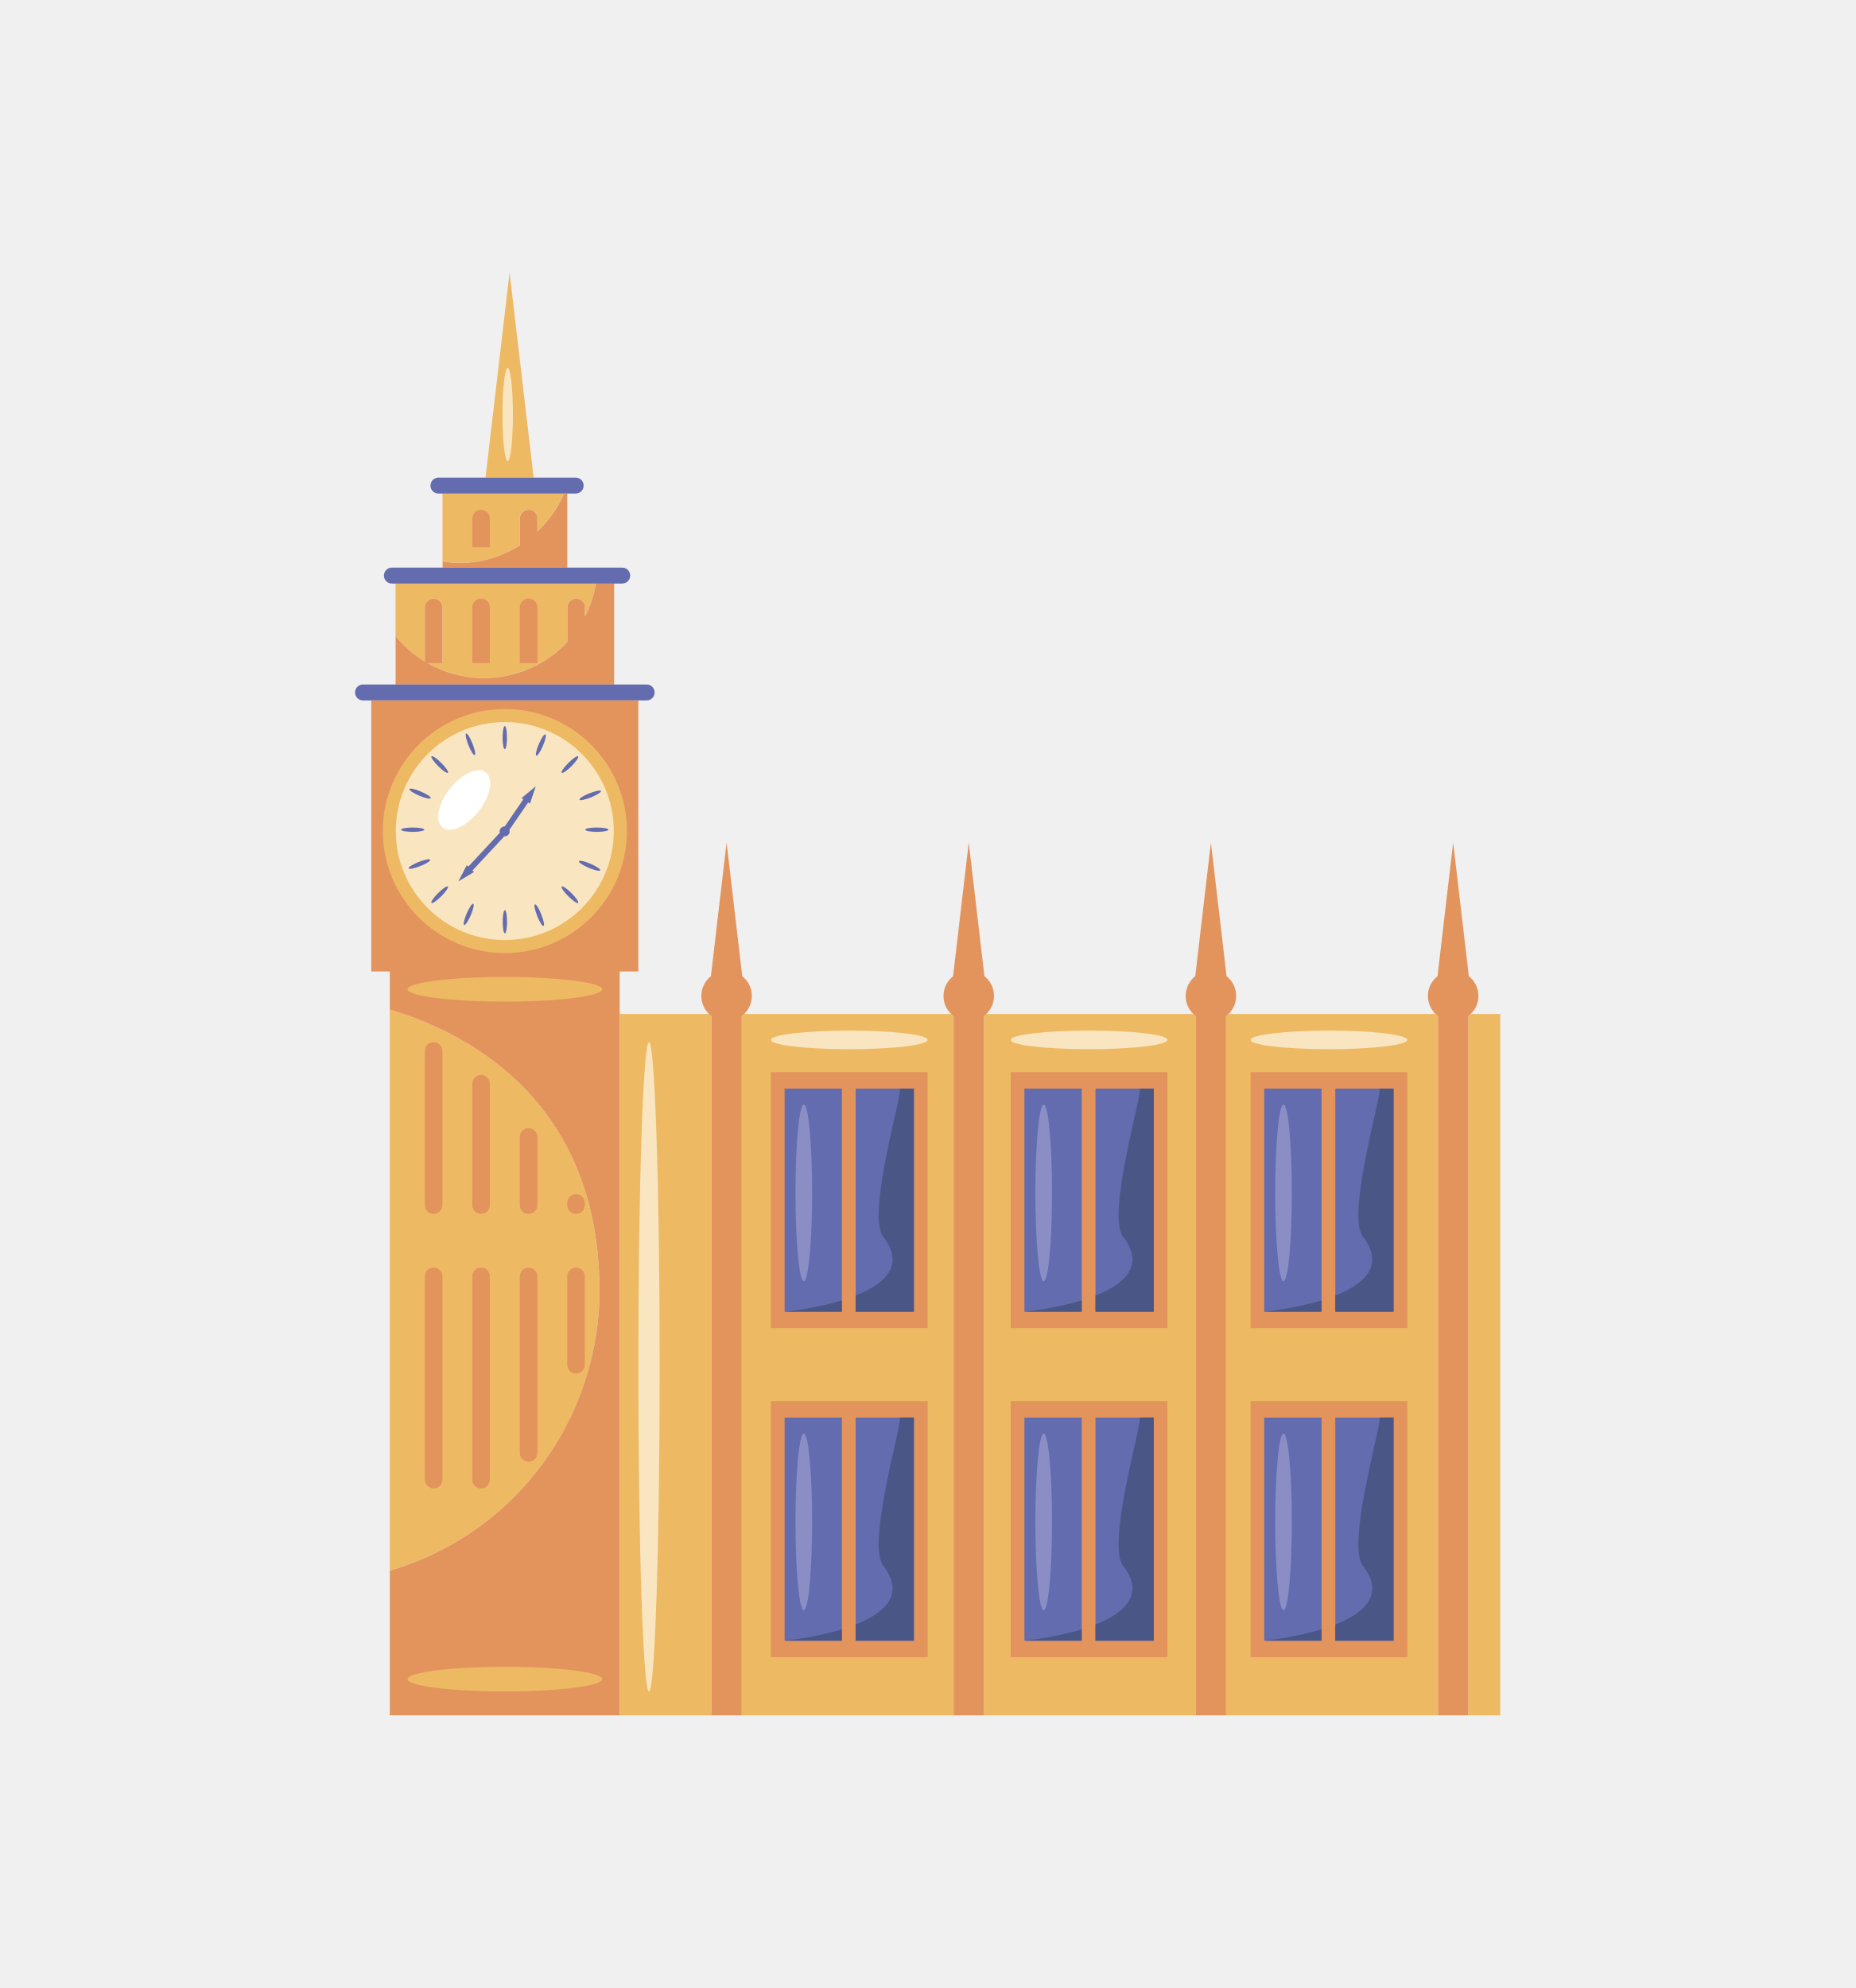
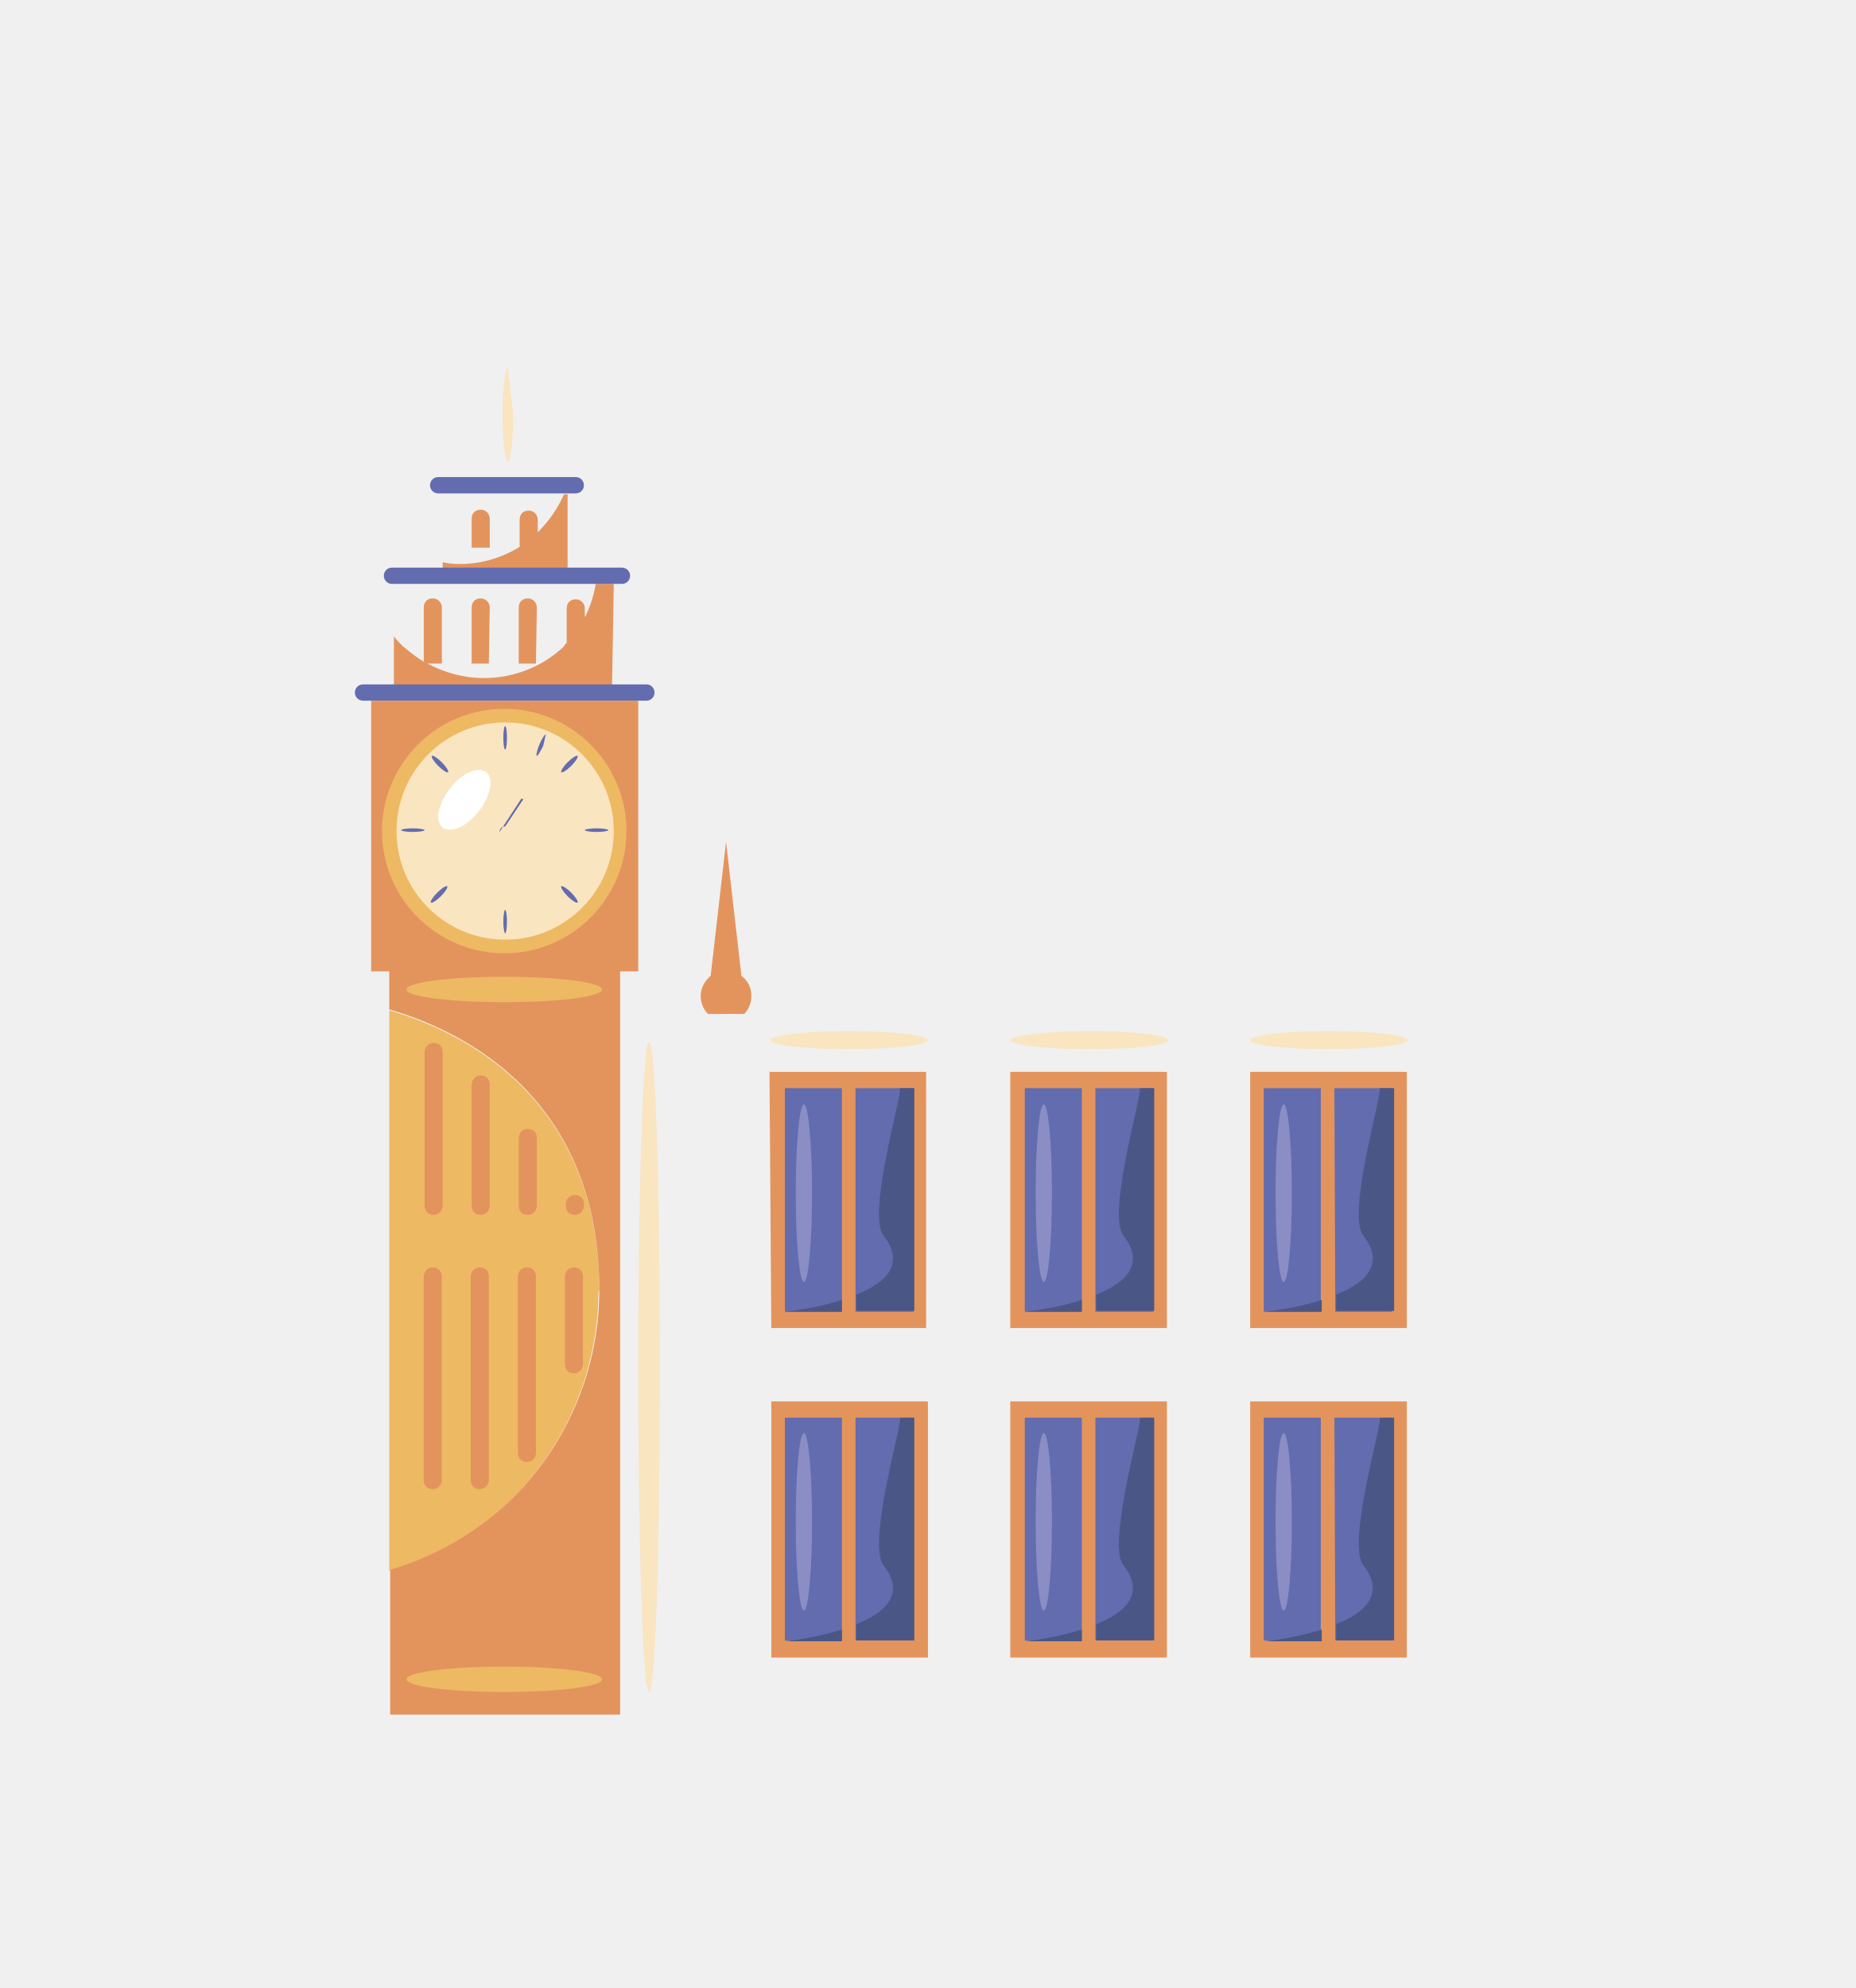
<svg xmlns="http://www.w3.org/2000/svg" xml:space="preserve" id="Capa_2" x="0" y="0" viewBox="0 0 2050 2196">
  <style>.st0{fill:#eeb963}.st1{fill:#e3945d}.st2{fill:#626caf}.st3{fill:#f9e5c0}.st4{fill:#4a5786}.st5{fill:#8a8ec5}</style>
-   <path d="M1318.2 1120.1h-228.7c-.9.8-1.7 1.6-2.7 2.3v772.4h234.1v-772.4c-.9-.7-1.8-1.5-2.7-2.3m-535 0h-98.6v774.7h101.3v-772.4c-1-.7-1.9-1.5-2.7-2.3m841.4 0c-.9.8-1.7 1.6-2.7 2.3v772.4h35.3v-774.7zm-38.8 0H1357c-.8.8-1.7 1.6-2.7 2.3v772.4h234.1v-772.4c-.9-.7-1.8-1.5-2.6-2.3m-535.1 0H822c-.9.8-1.7 1.6-2.7 2.3v772.4h234.1v-772.4c-1-.7-1.8-1.5-2.7-2.3M562.9 301l-26.6 226.6h53.2zm11.2 301.3v-29.6c0-5.4 4.3-9.7 9.7-9.7s9.7 4.3 9.7 9.7V587c12.4-11.8 22.5-26.1 29.4-41.9H488.8v75c6.3 1 12.8 1.6 19.3 1.6 24.1 0 46.8-7.1 66-19.4M469.3 730.6v-59.7c0-5.4 4.3-9.7 9.7-9.7s9.7 4.3 9.7 9.7v61.5h-16.4c18.7 10.6 40 16.5 61.8 16.5h.9c33 0 65-13.3 88.4-36.6 1.1-1.1 2.1-2.3 3.2-3.5v-38c0-5.4 4.3-9.7 9.7-9.7s9.7 4.3 9.7 9.7v10.3c5.9-11.5 10.1-23.8 12.2-36.6H436.9v57.9c2.8 3.4 5.7 6.7 8.8 9.9 7.1 7.2 15.1 13.2 23.6 18.3" class="st0" />
-   <path d="M678.4 644.6h-20.1c-2.2 12.8-6.3 25.1-12.2 36.6v-10.3c0-5.4-4.3-9.7-9.7-9.7s-9.7 4.3-9.7 9.7v38c-1.1 1.1-2.1 2.3-3.2 3.5C600.1 735.7 568 749 535 749h-.9c-21.8 0-43.1-5.9-61.8-16.5h16.4V671c0-5.4-4.3-9.7-9.7-9.7s-9.7 4.3-9.7 9.7v59.7c-8.5-5.1-16.4-11.2-23.5-18.3-3.1-3.1-6.1-6.4-8.8-9.9v53.6h241.4zm-51.9-99.4H623c-6.9 15.9-17 30.1-29.4 41.9v-14.3c0-5.4-4.3-9.7-9.7-9.7s-9.7 4.3-9.7 9.7v29.6c-19.3 12.2-41.9 19.4-66 19.4-6.6 0-13-.5-19.3-1.6v6.8h137.7v-81.8z" class="st1" />
-   <path d="M714.3 773.7c4.9 0 8.8-3.9 8.8-8.8s-3.9-8.8-8.8-8.8H401c-4.9 0-8.8 3.9-8.8 8.8s3.9 8.8 8.8 8.8zm-35.9-129.1h8.9c4.9 0 8.8-3.9 8.8-8.8s-3.9-8.8-8.8-8.8H432.9c-4.9 0-8.8 3.9-8.8 8.8s3.9 8.8 8.8 8.8zM623 545.2h12.9c4.9 0 8.8-3.9 8.8-8.8s-3.9-8.8-8.8-8.8H484.3c-4.9 0-8.8 3.9-8.8 8.8s3.9 8.8 8.8 8.8z" class="st2" />
-   <path d="M662.2 1425.7c0-233.2-180.8-295.2-231.6-310.5V1735c51.4-15.2 98.8-42.9 137.1-81.2 60.3-60.2 94.5-142.9 94.5-228.1" class="st0" />
-   <path d="M684.6 1073.1h20.5V773.7h-295v299.4h20.5v42.1c50.7 15.3 231.6 77.3 231.6 310.5 0 85.2-34.3 167.9-94.5 228.1-38.3 38.3-85.7 66.1-137.1 81.2v159.8h253.9v-821.7zm137.4 47c5.2-5.1 8.5-12.1 8.5-19.9 0-8.9-4.1-16.8-10.6-21.9l-17.3-147.7-17.3 147.7c-6.4 5.1-10.6 13-10.6 21.9 0 7.9 3.3 14.9 8.5 19.9.9.8 1.7 1.6 2.7 2.3v772.4h33.4v-772.4c.9-.7 1.8-1.5 2.7-2.3m267.5 0c5.2-5.1 8.5-12.1 8.5-19.9 0-8.9-4.1-16.8-10.6-21.9l-17.3-147.7-17.3 147.7c-6.4 5.1-10.6 13-10.6 21.9 0 7.9 3.3 14.9 8.5 19.9.9.8 1.7 1.6 2.7 2.3v772.4h33.4v-772.4c1-.7 1.9-1.5 2.7-2.3m267.5 0c5.2-5.1 8.5-12.1 8.5-19.9 0-8.9-4.1-16.8-10.6-21.9l-17.3-147.7-17.3 147.7c-6.4 5.1-10.6 13-10.6 21.9 0 7.9 3.3 14.9 8.5 19.9.8.8 1.7 1.6 2.7 2.3v772.4h33.4v-772.4c1-.7 1.9-1.5 2.7-2.3m267.6 0c5.2-5.1 8.5-12.1 8.5-19.9 0-8.9-4.1-16.8-10.6-21.9l-17.3-147.7-17.3 147.7c-6.5 5.1-10.6 13-10.6 21.9 0 7.9 3.3 14.9 8.5 19.9.9.8 1.7 1.6 2.7 2.3v772.4h33.4v-772.4c.9-.7 1.8-1.5 2.7-2.3" class="st1" />
-   <path d="M692.5 918c0 74.5-60.4 134.8-134.8 134.8-74.5 0-134.8-60.4-134.8-134.8 0-74.5 60.4-134.8 134.8-134.8S692.5 843.6 692.5 918" class="st0" />
-   <circle cx="557.6" cy="918" r="120.4" class="st3" />
-   <path d="m576.1 881.6 2 1.3-20.5 30h-.2c-3 0-5.5 2.5-5.5 5.5 0 .5.2.9.3 1.4l-34.9 37.5-1.7-1.6-9.2 17.9 17.2-10.4-1.7-1.6 35.2-37.8c.1 0 .3.1.4.1 3 0 5.5-2.5 5.5-5.5 0-.6-.2-1.1-.3-1.7l20.7-30.3 2 1.3 6.4-19.1z" class="st2" />
-   <ellipse cx="557.6" cy="814.8" class="st2" rx="2.4" ry="12.8" />
-   <path d="M560.1 1018.2c0 7.1-1.1 12.8-2.4 12.8s-2.4-5.7-2.4-12.8 1.1-12.8 2.4-12.8 2.4 5.7 2.4 12.8m99.2-99.3c-7.1 0-12.8-1.1-12.8-2.4s5.7-2.4 12.8-2.4 12.8 1.1 12.8 2.4-5.7 2.4-12.8 2.4m-203.4 0c-7.1 0-12.8-1.1-12.8-2.4s5.7-2.4 12.8-2.4 12.8 1.1 12.8 2.4-5.7 2.4-12.8 2.4m175.4-72.6c-5 5-9.8 8.3-10.8 7.3-1-.9 2.3-5.8 7.3-10.8s9.8-8.3 10.8-7.3-2.3 5.8-7.3 10.8M487.4 990.1c-5 5-9.8 8.3-10.8 7.3s2.3-5.8 7.3-10.8 9.8-8.3 10.8-7.3-2.3 5.8-7.3 10.8m140.4 0c-5-5-8.3-9.8-7.3-10.8s5.8 2.3 10.8 7.3 8.3 9.8 7.3 10.8c-.9 1-5.8-2.3-10.8-7.3M484 846.3c-5-5-8.3-9.8-7.3-10.8s5.8 2.3 10.8 7.3 8.3 9.8 7.3 10.8-5.8-2.3-10.8-7.3m115.7-22.4c-2.8 6.5-6 11.4-7.3 10.8-1.2-.5 0-6.2 2.8-12.7s6-11.4 7.3-10.8c1.2.5 0 6.2-2.8 12.7M520 1011c-2.8 6.5-6 11.4-7.3 10.8-1.2-.5 0-6.2 2.8-12.7s6-11.4 7.3-10.8c1.2.5 0 6.2-2.8 12.7m130.3-52.4c-6.5-2.8-11.4-6-10.8-7.3.5-1.2 6.2 0 12.7 2.8s11.4 6 10.8 7.3c-.5 1.2-6.2 0-12.7-2.8m-187.2-79.7c-6.5-2.8-11.4-6-10.8-7.3.5-1.2 6.2 0 12.7 2.8s11.4 6 10.8 7.3c-.5 1.2-6.2 0-12.7-2.8m189.8 1.9c-6.6 2.6-12.3 3.8-12.8 2.5s4.4-4.4 11-7 12.3-3.8 12.8-2.5c.5 1.2-4.5 4.3-11 7m-188.7 75.9c-6.6 2.6-12.3 3.8-12.8 2.5-.5-1.2 4.4-4.4 11-7s12.3-3.8 12.8-2.5-4.4 4.4-11 7m129.2 55.1c-2.6-6.6-3.8-12.3-2.5-12.8s4.4 4.4 7 11 3.8 12.3 2.5 12.8c-1.3.4-4.4-4.5-7-11m-76-188.7c-2.6-6.6-3.8-12.3-2.5-12.8s4.4 4.4 7 11 3.8 12.3 2.5 12.8c-1.2.4-4.4-4.5-7-11" class="st2" />
-   <path d="M541.1 670.9c0-5.4-4.3-9.7-9.7-9.7s-9.7 4.3-9.7 9.7v61.5h19.4zm52.5 0c0-5.4-4.3-9.7-9.7-9.7s-9.7 4.3-9.7 9.7v61.5h19.4zm-52.5-66.4v-31.7c0-5.4-4.3-9.7-9.7-9.7s-9.7 4.3-9.7 9.7v31.7zm-52.4 726.7c0 5.4-4.3 9.7-9.7 9.7s-9.7-4.3-9.7-9.7v-170.3c0-5.4 4.3-9.7 9.7-9.7s9.7 4.4 9.7 9.7zm52.4 0c0 5.4-4.3 9.7-9.7 9.7s-9.7-4.3-9.7-9.7v-134.1c0-5.4 4.3-9.7 9.7-9.7s9.7 4.4 9.7 9.7zm52.5 0c0 5.4-4.3 9.7-9.7 9.7s-9.7-4.3-9.7-9.7v-75.4c0-5.4 4.3-9.7 9.7-9.7s9.7 4.4 9.7 9.7zm52.4 0c0 5.4-4.3 9.7-9.7 9.7s-9.7-4.3-9.7-9.7v-2.4c0-5.4 4.3-9.7 9.7-9.7s9.7 4.3 9.7 9.7zm-157.3 303.3c0 5.4-4.3 9.7-9.7 9.7s-9.7-4.3-9.7-9.7v-224.6c0-5.4 4.3-9.7 9.7-9.7s9.7 4.3 9.7 9.7zm52.4 0c0 5.4-4.3 9.7-9.7 9.7s-9.7-4.3-9.7-9.7v-224.6c0-5.4 4.3-9.7 9.7-9.7s9.7 4.3 9.7 9.7zm52.5-29.5c0 5.4-4.3 9.7-9.7 9.7s-9.7-4.3-9.7-9.7v-195c0-5.4 4.3-9.7 9.7-9.7s9.7 4.3 9.7 9.7zm52.4-97.5c0 5.4-4.3 9.7-9.7 9.7s-9.7-4.4-9.7-9.7V1410c0-5.4 4.3-9.7 9.7-9.7s9.7 4.3 9.7 9.7zm205.5-323.2h173.2v282.8H851.5z" class="st1" />
-   <path d="M866.7 1202.5H930V1449h-63.3zm78.5 0h64.4V1449h-64.4z" class="st2" />
-   <path d="M930 1436.4c-31 9.5-63.3 12.6-63.3 12.6H930zm63.9-233.9c3.9 3-37.1 139.2-18.4 163.4 24.9 32.3 1.2 52.7-30.4 65.2v17.9h64.4v-246.5z" class="st4" />
-   <path d="M897.1 1317.7c0 53.9-4.1 97.6-9.2 97.6s-9.2-43.7-9.2-97.6 4.1-97.6 9.2-97.6c5.1-.1 9.2 43.6 9.2 97.6" class="st5" />
-   <path d="M851.5 1547.8h173.2v282.8H851.5z" class="st1" />
-   <path d="M866.7 1565.9H930v246.5h-63.3zm78.5 0h64.4v246.5h-64.4z" class="st2" />
-   <path d="M930 1799.8c-31 9.5-63.3 12.6-63.3 12.6H930zm63.9-233.9c3.9 3-37.1 139.2-18.4 163.4 24.9 32.3 1.2 52.7-30.4 65.2v17.9h64.4v-246.5z" class="st4" />
-   <path d="M897.1 1681.1c0 53.9-4.1 97.6-9.2 97.6s-9.2-43.7-9.2-97.6 4.1-97.6 9.2-97.6 9.2 43.7 9.2 97.6" class="st5" />
-   <path d="M1116.4 1184.3h173.2v282.8h-173.2z" class="st1" />
-   <path d="M1131.6 1202.5h63.3V1449h-63.3zm78.5 0h64.4V1449h-64.4z" class="st2" />
-   <path d="M1194.9 1436.4c-31 9.5-63.3 12.6-63.3 12.6h63.3zm64-233.9c3.9 3-37.1 139.2-18.4 163.4 24.9 32.3 1.2 52.7-30.4 65.2v17.9h64.4v-246.5z" class="st4" />
-   <path d="M1162.1 1317.7c0 53.9-4.1 97.6-9.2 97.6s-9.2-43.7-9.2-97.6 4.1-97.6 9.2-97.6c5.1-.1 9.2 43.6 9.2 97.6" class="st5" />
-   <path d="M1116.4 1547.8h173.2v282.8h-173.2z" class="st1" />
-   <path d="M1131.6 1565.9h63.3v246.5h-63.3zm78.5 0h64.4v246.5h-64.4z" class="st2" />
-   <path d="M1194.9 1799.8c-31 9.5-63.3 12.6-63.3 12.6h63.3zm64-233.9c3.9 3-37.1 139.2-18.4 163.4 24.9 32.3 1.2 52.7-30.4 65.2v17.9h64.4v-246.5z" class="st4" />
-   <path d="M1162.1 1681.1c0 53.9-4.1 97.6-9.2 97.6s-9.2-43.7-9.2-97.6 4.1-97.6 9.2-97.6 9.2 43.7 9.2 97.6" class="st5" />
-   <path d="M1381.4 1184.3h173.2v282.8h-173.2z" class="st1" />
-   <path d="M1396.5 1202.5h63.3V1449h-63.3zm78.5 0h64.4V1449H1475z" class="st2" />
-   <path d="M1459.8 1436.4c-31 9.5-63.3 12.6-63.3 12.6h63.3zm64-233.9c3.9 3-37.1 139.2-18.4 163.4 24.9 32.3 1.2 52.7-30.4 65.2v17.9h64.4v-246.5z" class="st4" />
-   <path d="M1427 1317.7c0 53.9-4.1 97.6-9.2 97.6s-9.2-43.7-9.2-97.6 4.1-97.6 9.2-97.6c5.1-.1 9.2 43.6 9.2 97.6" class="st5" />
-   <path d="M1381.4 1547.8h173.2v282.8h-173.2z" class="st1" />
-   <path d="M1396.5 1565.9h63.3v246.5h-63.3zm78.5 0h64.4v246.5H1475z" class="st2" />
-   <path d="M1459.8 1799.8c-31 9.5-63.3 12.6-63.3 12.6h63.3zm64-233.9c3.9 3-37.1 139.2-18.4 163.4 24.9 32.3 1.2 52.7-30.4 65.2v17.9h64.4v-246.5z" class="st4" />
-   <path d="M1427 1681.1c0 53.9-4.1 97.6-9.2 97.6s-9.2-43.7-9.2-97.6 4.1-97.6 9.2-97.6 9.2 43.7 9.2 97.6" class="st5" />
-   <path d="M728.7 1509.8c0 198-5.3 358.6-11.8 358.6s-11.8-160.5-11.8-358.6 5.3-358.6 11.8-358.6 11.8 160.6 11.8 358.6" class="st3" />
-   <ellipse cx="938.1" cy="1148.7" class="st3" rx="86.6" ry="10.3" />
-   <path d="M1289.6 1148.7c0 5.7-38.8 10.3-86.6 10.3s-86.6-4.6-86.6-10.3 38.8-10.3 86.6-10.3c47.9-.1 86.6 4.5 86.6 10.3" class="st3" />
-   <ellipse cx="1468" cy="1148.7" class="st3" rx="86.6" ry="10.3" />
-   <path d="M528.7 896.1c-13.2 16.8-31 24.9-39.8 18s-5.2-26.1 8-42.9 31-24.9 39.8-18 5.2 26.1-8 42.9" style="fill:#fff" />
-   <path d="M566.6 457.9c0 28.4-2.6 51.5-5.8 51.5s-5.8-23-5.8-51.5c0-28.4 2.6-51.5 5.8-51.5 3.1.1 5.8 23.1 5.8 51.5" class="st3" />
-   <path d="M665.2 1092.8c0 7.5-48.1 13.6-107.5 13.6s-107.5-6.1-107.5-13.6 48.1-13.6 107.5-13.6c59.3 0 107.5 6.1 107.5 13.6m0 762c0 7.5-48.1 13.6-107.5 13.6s-107.5-6.1-107.5-13.6 48.1-13.6 107.5-13.6c59.3 0 107.5 6.1 107.5 13.6" class="st0" />
+   <path d="M1318 1120h-229c-.10-2 2-3 2v772h234v-772c-.9-.7-2-2-3-2m-535 0h-99v775h101v-772c-1-.7-2-2-3-2m841 0c-.10-2 2-3 2v772h35v-775zm-39 0H1357c-.9-2 2-3 2v772h234v-772c-.9-.7-2-2-3-2m-535 0H822c-.10-2 2-3 2v772h234v-772c-1-.7-2-2-3-2M563 301l-27 227h53zm11 301v-30c0-5 4-10 10-10s10 4 10 10V587c12-12 22-26 29-42H489v75c6 1 13 2 19 2 24 0 47-7 66-19M469 731v-60c0-5 4-10 10-10s10 4 10 10v62h-16c19 11 40 16 62 16h.9c33 0 65-13 88-37 1-1 2-2 3-4v-38c0-5 4-10 10-10s10 4 10 10v10c6-12 10-24 12-37H437v58c3 3 6 7 9 10 7 7 15 13 24 18" class="st0" />
+   <path d="M678 645h-20c-2 13-6 25-12 37v-10c0-5-4-10-10-10s-10 4-10 10v38c-1 1-2 2-3 4C600 736 568 749 535 749h-.9c-22 0-43-6-62-16h16V671c0-5-4-10-10-10s-10 4-10 10v60c-8-5-16-11-24-18-3-3-6-6-9-10v54h241zm-52-99H623c-7 16-17 30-29 42v-14c0-5-4-10-10-10s-10 4-10 10v30c-19 12-42 19-66 19-7 0-13-.5-19-2v7h138v-82z" class="st1" />
+   <path d="M714 774c5 0 9-4 9-9s-4-9-9-9H401c-5 0-9 4-9 9s4 9 9 9zm-36-129h9c5 0 9-4 9-9s-4-9-9-9H433c-5 0-9 4-9 9s4 9 9 9zM623 545h13c5 0 9-4 9-9s-4-9-9-9H484c-5 0-9 4-9 9s4 9 9 9z" class="st2" />
+   <path d="M662 1426c0-233-181-295-232-310V1735c51-15 99-43 137-81 60-60 94-143 94-228" class="st0" />
+   <path d="M685 1073h20V774h-295v299h20v42c51 15 232 77 232 310 0 85-34 168-94 228-38 38-86 66-137 81v160h254v-822zm137 47c5-5 8-12 8-20 0-9-4-17-11-22l-17-148-17 148c-6 5-11 13-11 22 0 8 3 15 8 20.10 2 2 3 2v772h33v-772c.9-.7 2-2 3-2m268 0c5-5 8-12 8-20 0-9-4-17-11-22l-17-148-17 148c-6 5-11 13-11 22 0 8 3 15 8 20.10 2 2 3 2v772h33v-772c1-.7 2-2 3-2m268 0c5-5 8-12 8-20 0-9-4-17-11-22l-17-148-17 148c-6 5-11 13-11 22 0 8 3 15 8 20.9 2 2 3 2v772h33v-772c1-.7 2-2 3-2m268 0c5-5 8-12 8-20 0-9-4-17-11-22l-17-148-17 148c-6 5-11 13-11 22 0 8 3 15 8 20.10 2 2 3 2v772h33v-772c.9-.7 2-2 3-2" class="st1" />
+   <path d="M692 918c0 74-60 135-135 135-74 0-135-60-135-135 0-74 60-135 135-135S692 844 692 918" class="st0" />
+   <circle cx="558" cy="918" r="120" class="st3" />
+   <path d="m576 882 2 1-20 30h-.2c-3 0-6 2-6 6 0 .5.9 1l-35 38-2-2-9 18 17-10-2-2 35-38c.1 0 .3.4 3 0 6-2 6-6 0-.6-.2-1-.3-2l21-30 2 1 6-19z" class="st2" />
+   <ellipse cx="558" cy="815" class="st2" rx="2" ry="13" />
+   <path d="M560 1018c0 7-1 13-2 13s-2-6-2-13 1-13 2-13 2 6 2 13m99-99c-7 0-13-1-13-2s6-2 13-2 13 1 13 2-6 2-13 2m-203 0c-7 0-13-1-13-2s6-2 13-2 13 1 13 2-6 2-13 2m175-73c-5 5-10 8-11 7-1-.9 2-6 7-11s10-8 11-7-2 6-7 11M487 990c-5 5-10 8-11 7s2-6 7-11 10-8 11-7-2 6-7 11m140 0c-5-5-8-10-7-11s6 2 11 7 8 10 7 11c-.9 1-6-2-11-7M484 846c-5-5-8-10-7-11s6 2 11 7 8 10 7 11-6-2-11-7m116-22c-3 6-6 11-7 11-1-.5 0-6 3-13s6-11 7-11c1.5 0 6-3 13M520 1011c-3 6-6 11-7 11-1-.5 0-6 3-13s6-11 7-11c1.5 0 6-3 13m130-52c-6-3-11-6-11-7.5-1 6 0 13 3s11 6 11 7c-.5 1-6 0-13-3m-187-80c-6-3-11-6-11-7.5-1 6 0 13 3s11 6 11 7c-.5 1-6 0-13-3m190 2c-7 3-12 4-13 2s4-4 11-7 12-4 13-2c.5 1-4 4-11 7m-189 76c-7 3-12 4-13 2-.5-1 4-4 11-7s12-4 13-2-4 4-11 7m129 55c-3-7-4-12-2-13s4 4 7 11 4 12 2 13c-1.4-4-4-7-11m-76-189c-3-7-4-12-2-13s4 4 7 11 4 12 2 13c-1.4-4-4-7-11" class="st2" />
+   <path d="M541 671c0-5-4-10-10-10s-10 4-10 10v62h19zm52 0c0-5-4-10-10-10s-10 4-10 10v62h19zm-52-66v-32c0-5-4-10-10-10s-10 4-10 10v32zm-52 727c0 5-4 10-10 10s-10-4-10-10v-170c0-5 4-10 10-10s10 4 10 10zm52 0c0 5-4 10-10 10s-10-4-10-10v-134c0-5 4-10 10-10s10 4 10 10zm52 0c0 5-4 10-10 10s-10-4-10-10v-75c0-5 4-10 10-10s10 4 10 10zm52 0c0 5-4 10-10 10s-10-4-10-10v-2c0-5 4-10 10-10s10 4 10 10zm-157 303c0 5-4 10-10 10s-10-4-10-10v-225c0-5 4-10 10-10s10 4 10 10zm52 0c0 5-4 10-10 10s-10-4-10-10v-225c0-5 4-10 10-10s10 4 10 10zm52-30c0 5-4 10-10 10s-10-4-10-10v-195c0-5 4-10 10-10s10 4 10 10zm52-98c0 5-4 10-10 10s-10-4-10-10V1410c0-5 4-10 10-10s10 4 10 10zm206-323h173v283H852z" class="st1" />
+   <path d="M867 1202H930V1449h-63zm78 0h64V1449h-64z" class="st2" />
+   <path d="M930 1436c-31 10-63 13-63 13H930zm64-234c4 3-37 139-18 163 25 32 1 53-30 65v18h64v-246z" class="st4" />
+   <path d="M897 1318c0 54-4 98-9 98s-9-44-9-98 4-98 9-98c5-.1 9 44 9 98" class="st5" />
+   <path d="M852 1548h173v283H852z" class="st1" />
+   <path d="M867 1566H930v246h-63zm78 0h64v246h-64z" class="st2" />
+   <path d="M930 1800c-31 10-63 13-63 13H930zm64-234c4 3-37 139-18 163 25 32 1 53-30 65v18h64v-246z" class="st4" />
+   <path d="M897 1681c0 54-4 98-9 98s-9-44-9-98 4-98 9-98 9 44 9 98" class="st5" />
+   <path d="M1116 1184h173v283h-173z" class="st1" />
+   <path d="M1132 1202h63V1449h-63zm78 0h64V1449h-64z" class="st2" />
+   <path d="M1195 1436c-31 10-63 13-63 13h63zm64-234c4 3-37 139-18 163 25 32 1 53-30 65v18h64v-246z" class="st4" />
+   <path d="M1162 1318c0 54-4 98-9 98s-9-44-9-98 4-98 9-98c5-.1 9 44 9 98" class="st5" />
+   <path d="M1116 1548h173v283h-173z" class="st1" />
+   <path d="M1132 1566h63v246h-63zm78 0h64v246h-64z" class="st2" />
+   <path d="M1195 1800c-31 10-63 13-63 13h63zm64-234c4 3-37 139-18 163 25 32 1 53-30 65v18h64v-246z" class="st4" />
+   <path d="M1162 1681c0 54-4 98-9 98s-9-44-9-98 4-98 9-98 9 44 9 98" class="st5" />
+   <path d="M1381 1184h173v283h-173z" class="st1" />
+   <path d="M1396 1202h63V1449h-63zm78 0h64V1449H1475z" class="st2" />
+   <path d="M1460 1436c-31 10-63 13-63 13h63zm64-234c4 3-37 139-18 163 25 32 1 53-30 65v18h64v-246z" class="st4" />
+   <path d="M1427 1318c0 54-4 98-9 98s-9-44-9-98 4-98 9-98c5-.1 9 44 9 98" class="st5" />
+   <path d="M1381 1548h173v283h-173z" class="st1" />
+   <path d="M1396 1566h63v246h-63zm78 0h64v246H1475z" class="st2" />
+   <path d="M1460 1800c-31 10-63 13-63 13h63zm64-234c4 3-37 139-18 163 25 32 1 53-30 65v18h64v-246z" class="st4" />
+   <path d="M1427 1681c0 54-4 98-9 98s-9-44-9-98 4-98 9-98 9 44 9 98" class="st5" />
+   <path d="M729 1510c0 198-5 359-12 359s-12-160-12-359 5-359 12-359 12 161 12 359" class="st3" />
+   <ellipse cx="938" cy="1149" class="st3" rx="87" ry="10" />
+   <path d="M1290 1149c0 6-39 10-87 10s-87-5-87-10 39-10 87-10c48-.1 87 4 87 10" class="st3" />
+   <ellipse cx="1468" cy="1149" class="st3" rx="87" ry="10" />
+   <path d="M529 896c-13 17-31 25-40 18s-5-26 8-43 31-25 40-18 5 26-8 43" style="fill:#fff" />
+   <path d="M567 458c0 28-3 52-6 52s-6-23-6-52c0-28 3-52 6-52 3.1 6 23 6 52" class="st3" />
+   <path d="M665 1093c0 8-48 14-108 14s-108-6-108-14 48-14 108-14c59 0 108 6 108 14m0 762c0 8-48 14-108 14s-108-6-108-14 48-14 108-14c59 0 108 6 108 14" class="st0" />
</svg>
